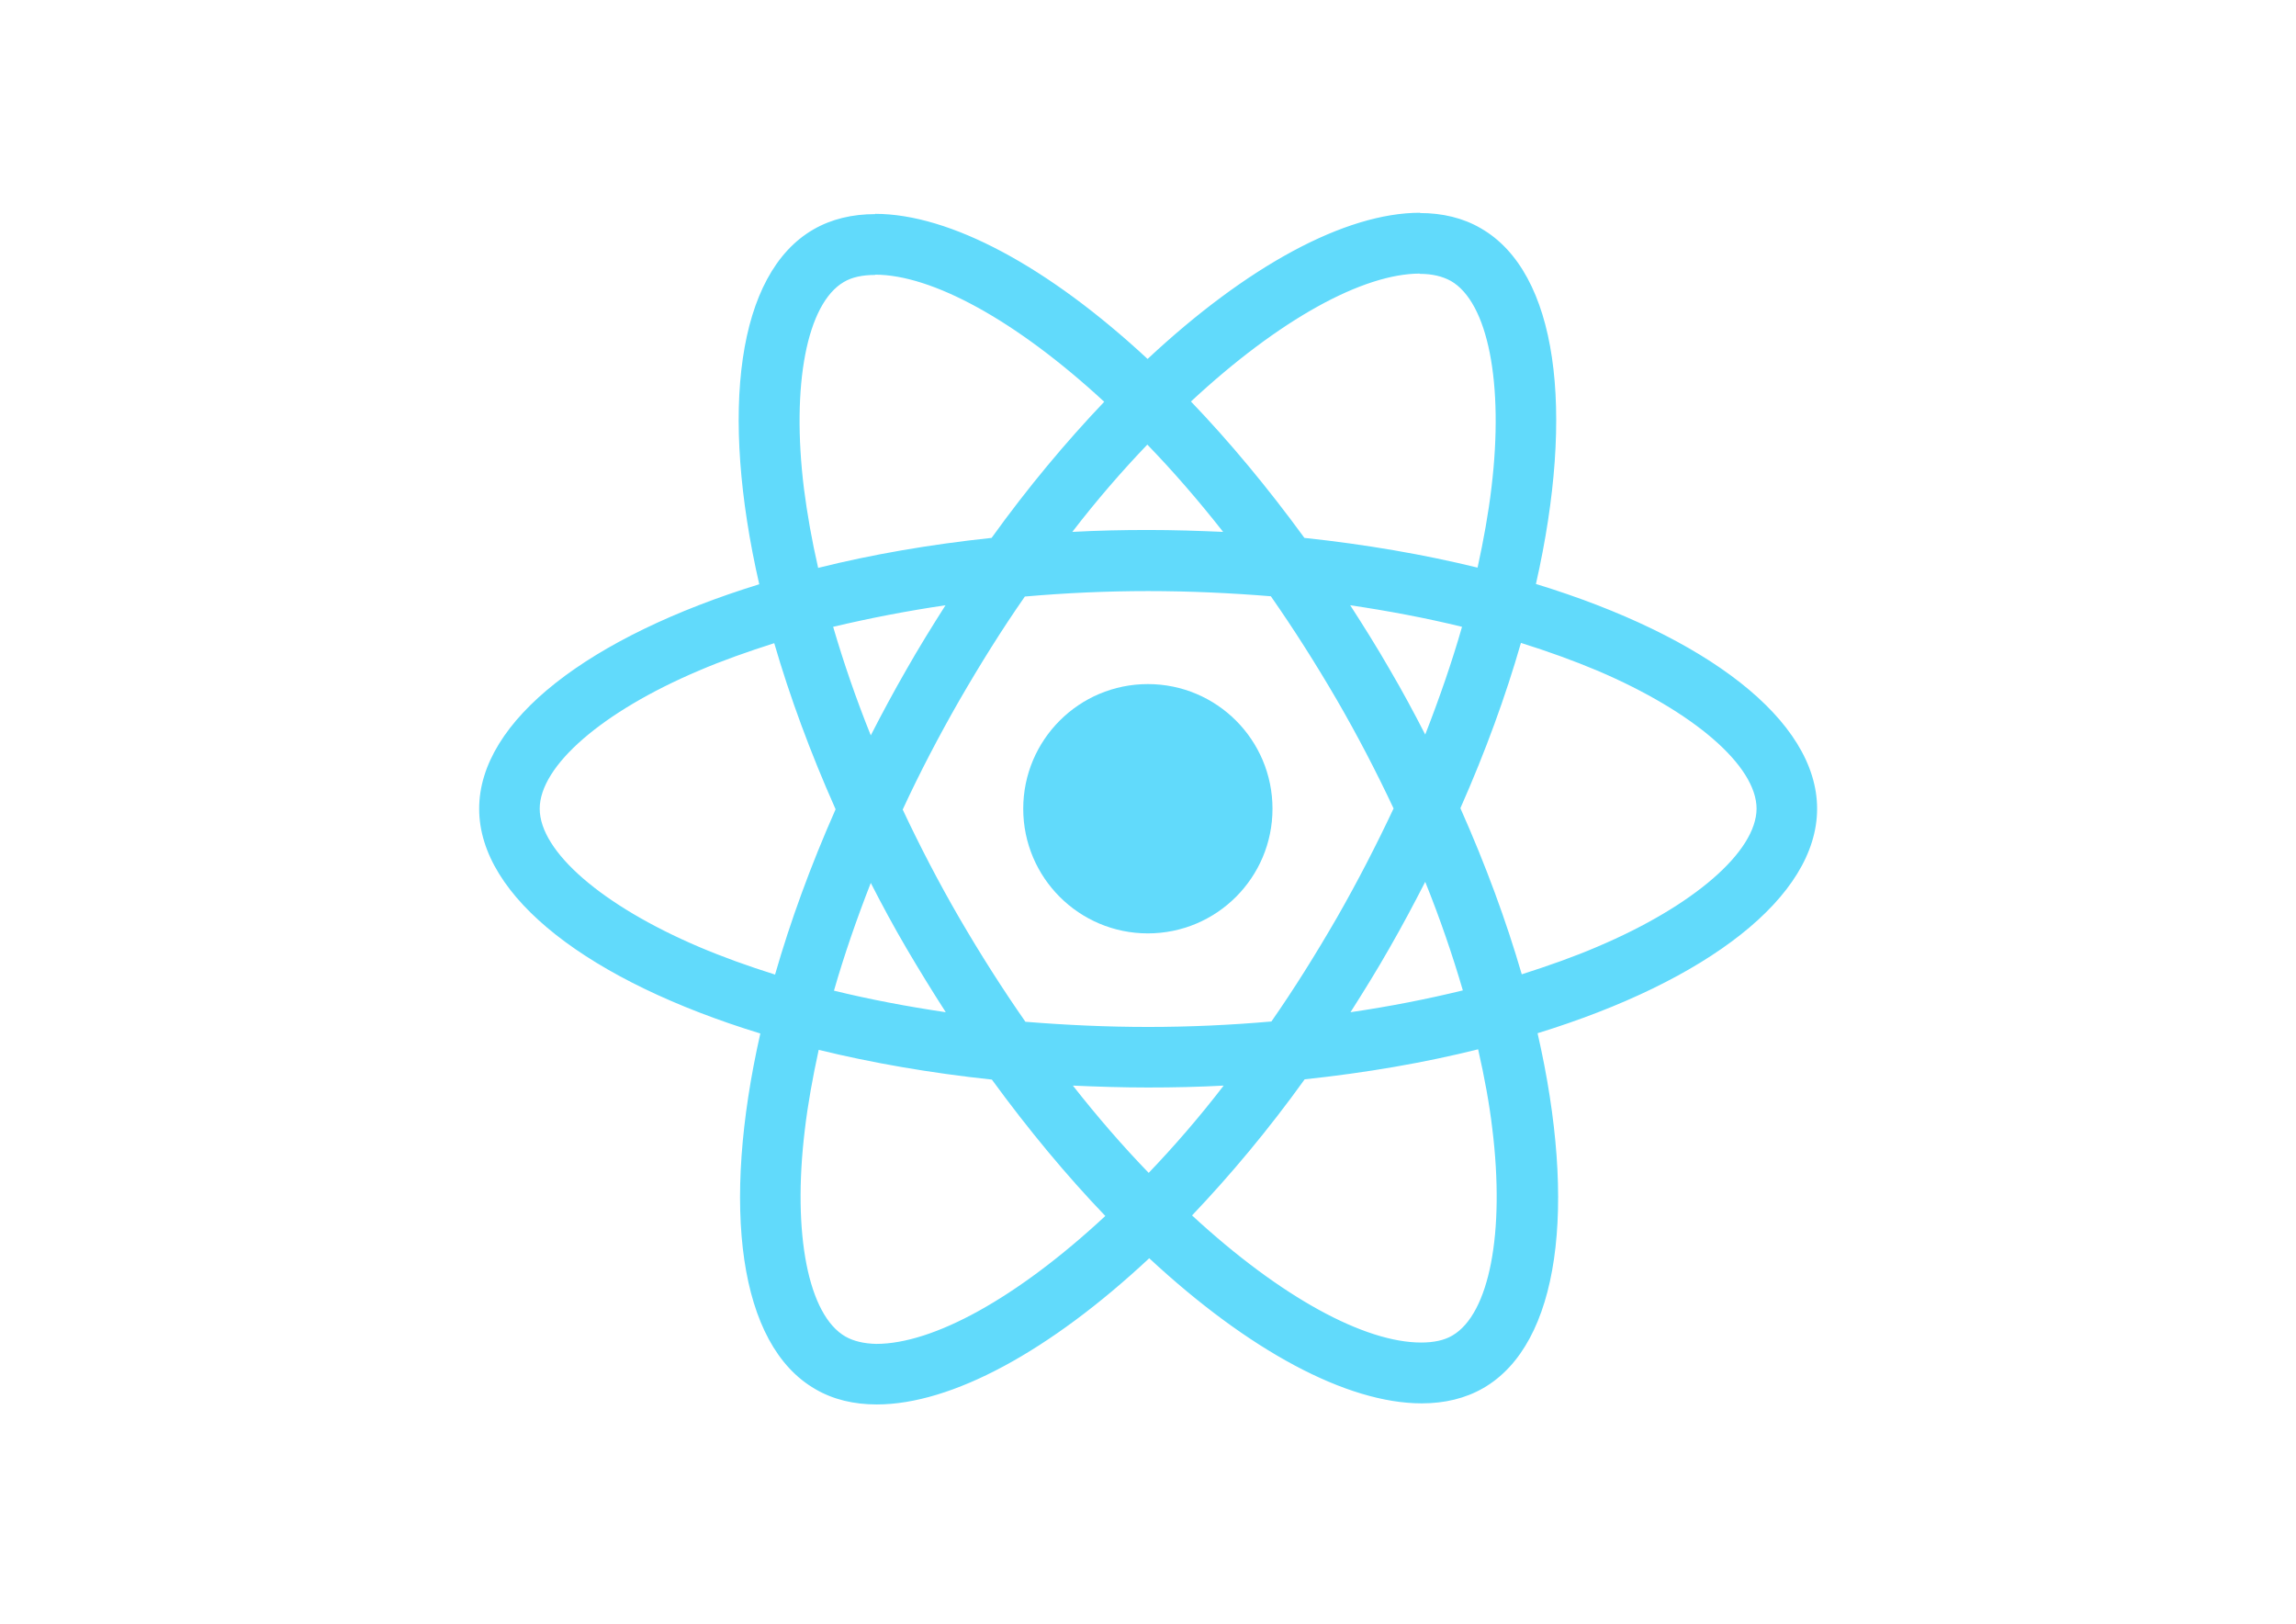
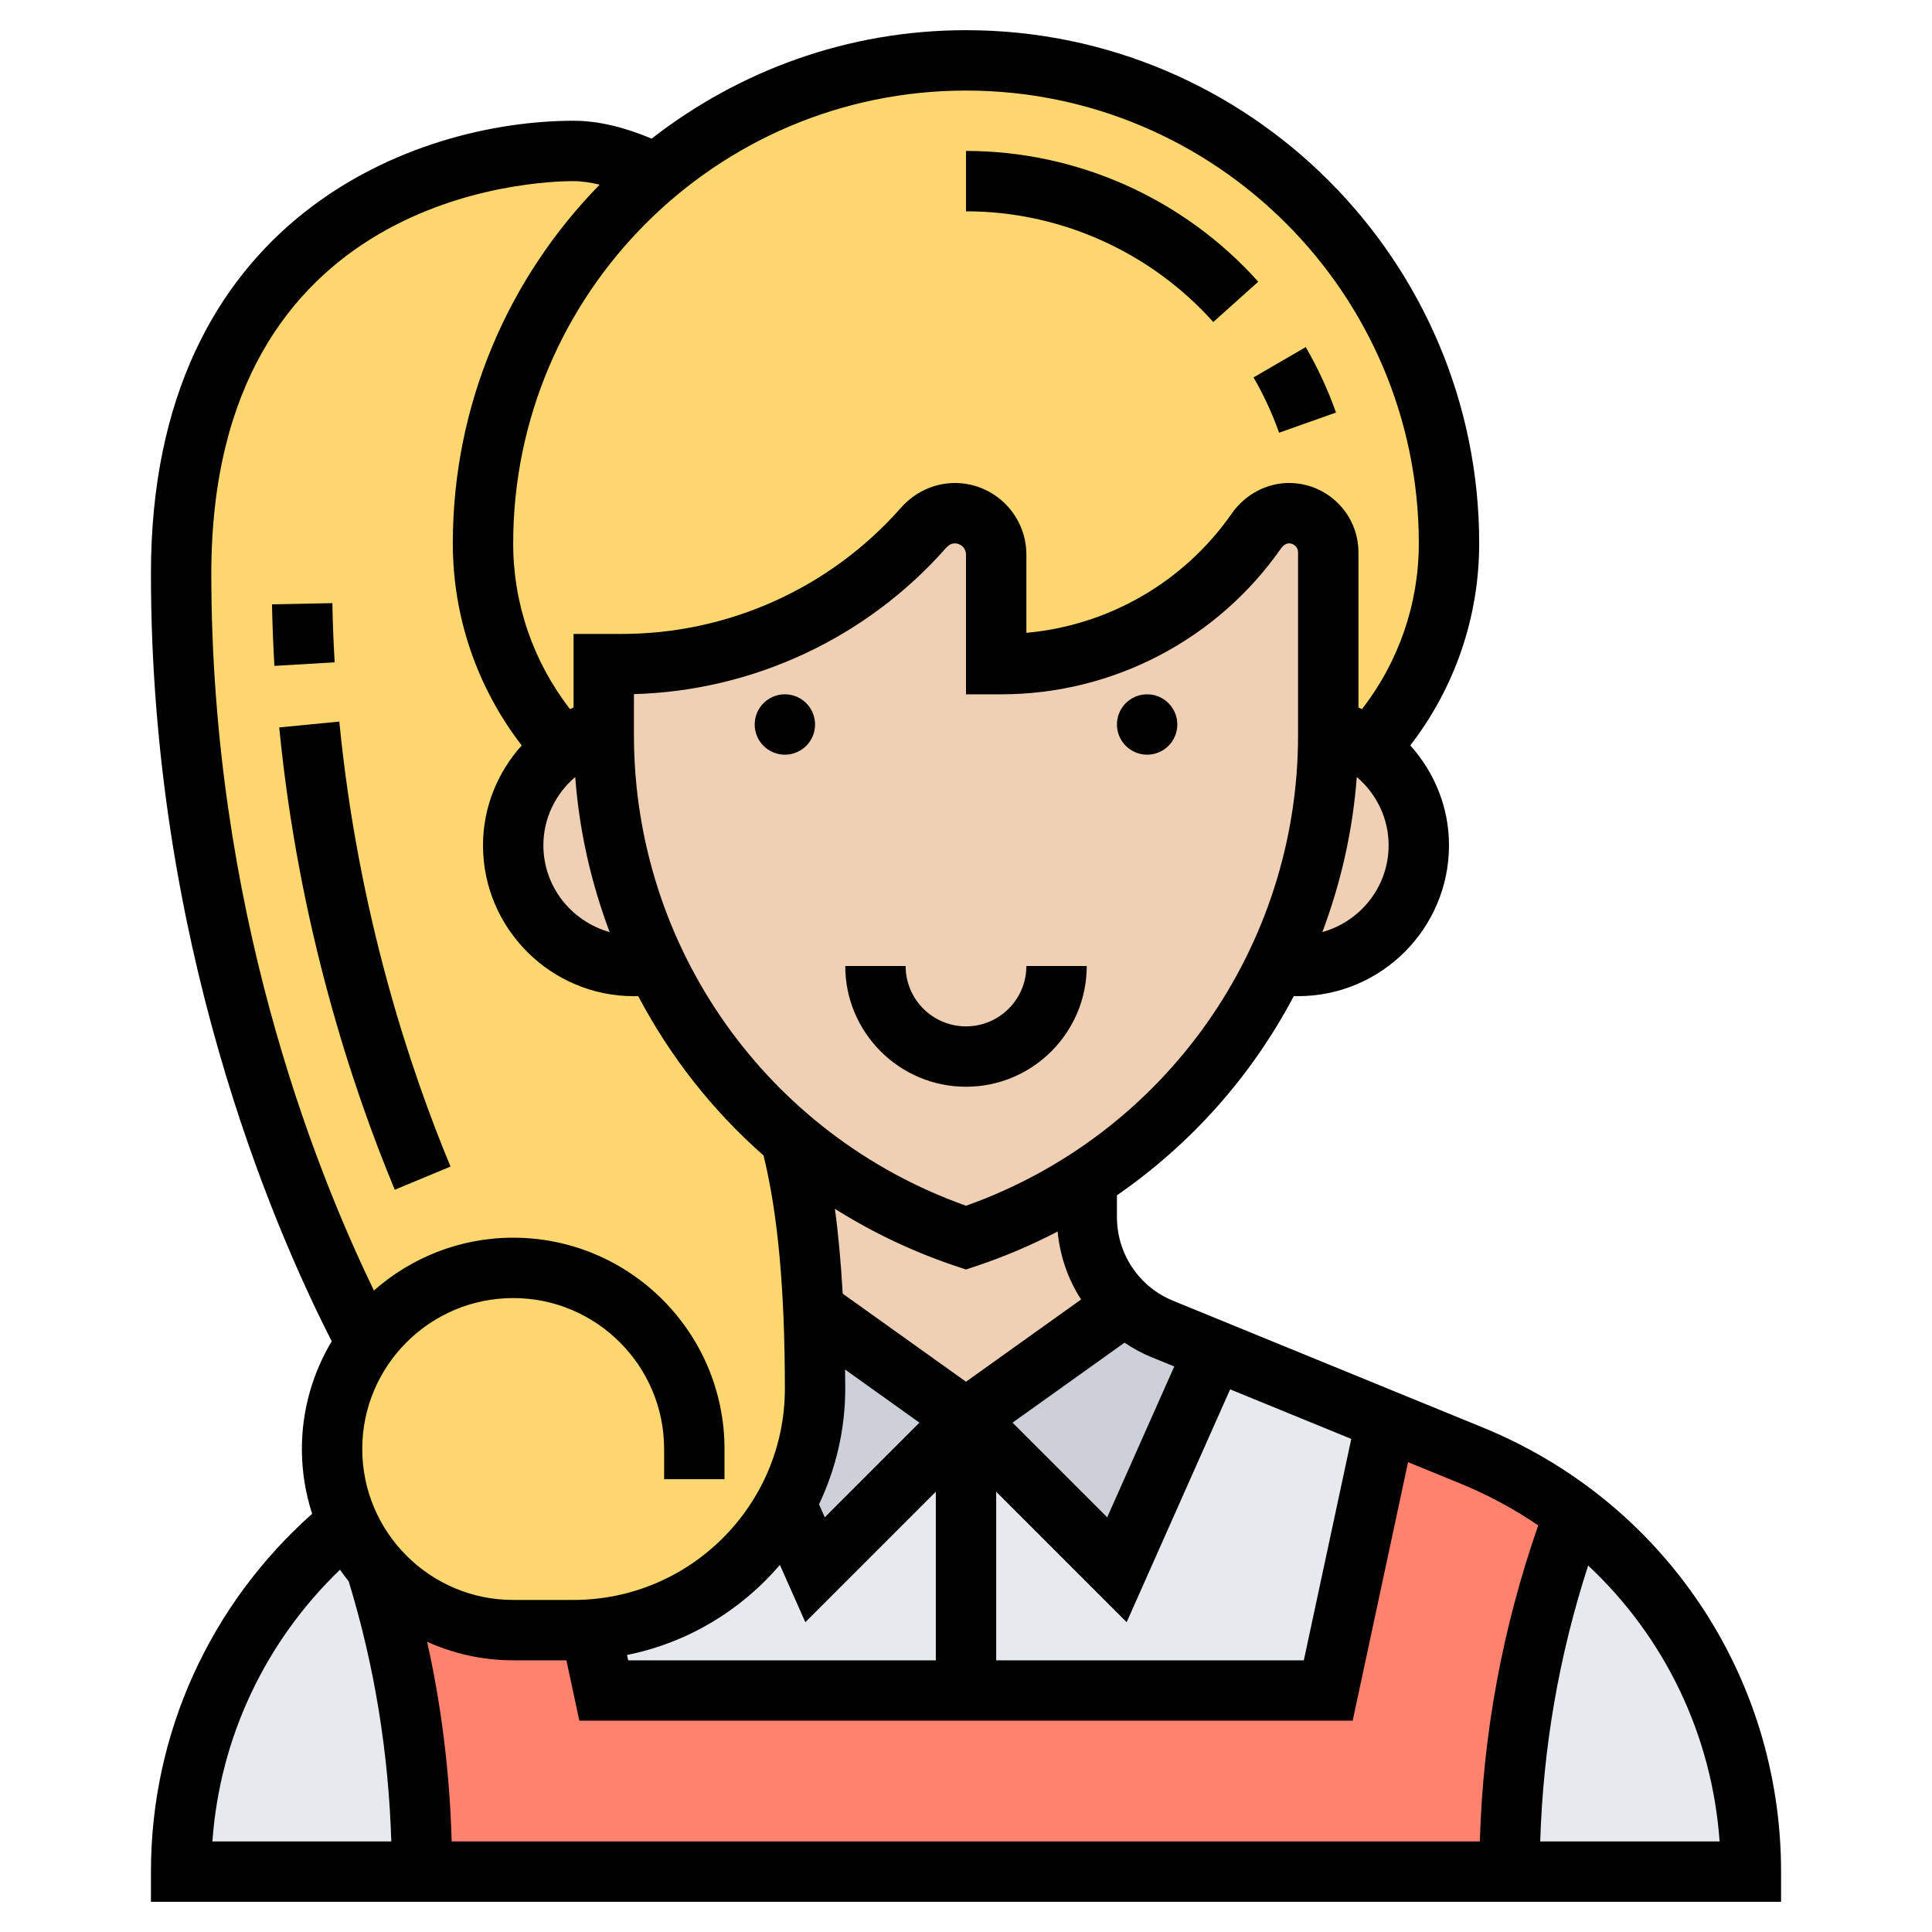
- <svg xmlns="http://www.w3.org/2000/svg" viewBox="0 0 841.9 595.3">
-   <g fill="#61DAFB">
-     <path d="M666.3 296.5c0-32.5-40.7-63.3-103.1-82.4 14.4-63.6 8-114.2-20.2-130.4-6.5-3.8-14.1-5.6-22.4-5.6v22.3c4.6 0 8.3.9 11.4 2.6 13.6 7.8 19.5 37.5 14.9 75.7-1.1 9.4-2.9 19.3-5.1 29.4-19.6-4.8-41-8.5-63.5-10.9-13.5-18.5-27.5-35.3-41.6-50 32.6-30.3 63.2-46.9 84-46.9V78c-27.5 0-63.5 19.6-99.9 53.6-36.4-33.8-72.4-53.2-99.9-53.2v22.3c20.7 0 51.4 16.5 84 46.6-14 14.7-28 31.4-41.3 49.9-22.6 2.4-44 6.1-63.6 11-2.3-10-4-19.7-5.2-29-4.7-38.2 1.1-67.9 14.6-75.8 3-1.8 6.9-2.6 11.5-2.6V78.5c-8.4 0-16 1.8-22.6 5.6-28.1 16.2-34.4 66.7-19.9 130.1-62.2 19.2-102.7 49.9-102.7 82.3 0 32.5 40.7 63.3 103.1 82.4-14.4 63.6-8 114.2 20.2 130.4 6.5 3.8 14.1 5.6 22.5 5.6 27.5 0 63.5-19.6 99.9-53.6 36.4 33.8 72.4 53.2 99.9 53.2 8.4 0 16-1.8 22.6-5.6 28.1-16.2 34.4-66.7 19.9-130.1 62-19.1 102.5-49.9 102.5-82.3zm-130.2-66.7c-3.7 12.9-8.3 26.2-13.5 39.5-4.1-8-8.4-16-13.1-24-4.6-8-9.5-15.8-14.4-23.4 14.2 2.1 27.9 4.7 41 7.9zm-45.8 106.5c-7.8 13.5-15.8 26.3-24.1 38.2-14.9 1.3-30 2-45.2 2-15.1 0-30.2-.7-45-1.9-8.3-11.9-16.4-24.6-24.2-38-7.6-13.1-14.5-26.4-20.8-39.8 6.2-13.4 13.2-26.8 20.7-39.9 7.8-13.5 15.8-26.3 24.1-38.2 14.9-1.3 30-2 45.2-2 15.1 0 30.2.7 45 1.9 8.3 11.9 16.4 24.6 24.2 38 7.6 13.1 14.5 26.4 20.8 39.8-6.3 13.4-13.2 26.8-20.7 39.9zm32.3-13c5.4 13.4 10 26.8 13.8 39.8-13.1 3.2-26.9 5.9-41.2 8 4.9-7.7 9.8-15.6 14.4-23.7 4.6-8 8.9-16.1 13-24.1zM421.2 430c-9.3-9.6-18.6-20.3-27.8-32 9 .4 18.2.7 27.5.7 9.4 0 18.7-.2 27.8-.7-9 11.7-18.3 22.4-27.5 32zm-74.4-58.9c-14.2-2.1-27.9-4.7-41-7.9 3.7-12.9 8.3-26.2 13.5-39.5 4.1 8 8.4 16 13.1 24 4.7 8 9.5 15.8 14.4 23.4zM420.7 163c9.3 9.6 18.6 20.3 27.8 32-9-.4-18.2-.7-27.5-.7-9.4 0-18.7.2-27.8.7 9-11.7 18.3-22.4 27.5-32zm-74 58.9c-4.9 7.7-9.8 15.6-14.4 23.7-4.6 8-8.9 16-13 24-5.4-13.4-10-26.8-13.8-39.8 13.1-3.1 26.9-5.8 41.2-7.9zm-90.5 125.2c-35.4-15.1-58.3-34.9-58.3-50.6 0-15.7 22.9-35.6 58.3-50.6 8.6-3.7 18-7 27.7-10.1 5.7 19.6 13.2 40 22.5 60.9-9.2 20.8-16.6 41.1-22.2 60.6-9.9-3.1-19.3-6.5-28-10.2zM310 490c-13.6-7.8-19.5-37.5-14.9-75.7 1.1-9.4 2.9-19.3 5.1-29.4 19.6 4.8 41 8.5 63.5 10.9 13.5 18.5 27.5 35.3 41.6 50-32.6 30.3-63.2 46.9-84 46.9-4.5-.1-8.3-1-11.3-2.7zm237.2-76.2c4.7 38.2-1.1 67.9-14.6 75.8-3 1.8-6.9 2.6-11.5 2.6-20.7 0-51.4-16.5-84-46.6 14-14.7 28-31.4 41.3-49.9 22.6-2.4 44-6.1 63.6-11 2.3 10.1 4.1 19.8 5.2 29.1zm38.5-66.7c-8.6 3.7-18 7-27.7 10.1-5.7-19.6-13.2-40-22.5-60.9 9.2-20.8 16.6-41.1 22.2-60.6 9.9 3.1 19.3 6.5 28.1 10.2 35.4 15.1 58.3 34.9 58.3 50.6-.1 15.7-23 35.6-58.4 50.6zM320.8 78.4z" />
-     <circle cx="420.9" cy="296.5" r="45.7" />
-     <path d="M520.5 78.1z" />
+ <svg xmlns="http://www.w3.org/2000/svg" id="Layer_35" enable-background="new 0 0 64 64" viewBox="0 0 64 64">
+   <path d="m14 62h-8c0-4.57 2.08-8.79 5.51-11.57.24.55.56 1.05.95 1.49 1.02 3.26 1.54 6.65 1.54 10.08z" fill="#e6e9ed" />
+   <path d="m58 62h-8c0-4.05.73-8.05 2.14-11.83 1.31.98 2.43 2.18 3.33 3.53 1.61 2.4 2.53 5.28 2.53 8.3z" fill="#e6e9ed" />
+   <path d="m52.14 50.17c-1.41 3.78-2.14 7.78-2.14 11.83h-36c0-3.43-.52-6.82-1.54-10.08 1.1 1.27 2.73 2.08 4.54 2.08h2c.19 0 .38-.01.57-.02l.43 2.02h12 12l1.92-8.94 2.82 1.15c1.23.51 2.37 1.16 3.4 1.96z" fill="#ff826e" />
+   <path d="m32 47-5 5-.97-2.18c.62-1.13.97-2.43.97-3.82 0-.94-.02-1.81-.06-2.61z" fill="#ccd1d9" />
+   <path d="m40.23 44.73-3.23 7.27-5-5 5.28-3.77c.35.34.76.6 1.21.79z" fill="#ccd1d9" />
+   <path d="m32 47v9h-12l-.43-2.02c1.98-.14 3.77-1.01 5.09-2.32.54-.54 1-1.16 1.37-1.84l.97 2.18z" fill="#e6e9ed" />
+   <path d="m45.92 47.06-1.92 8.94h-12v-9l5 5 3.23-7.27z" fill="#e6e9ed" />
+   <path d="m48 18c0 2.62-1.01 4.99-2.66 6.77-.4-.29-.85-.5-1.34-.63v-5.84c0-.72-.58-1.3-1.3-1.3-.44 0-.83.23-1.08.59-1.92 2.75-5.07 4.41-8.45 4.41h-.17v-3.63c0-.76-.61-1.37-1.37-1.37-.4 0-.77.18-1.04.48-2.52 2.87-6.16 4.52-9.99 4.52h-.6v2.14c-.49.13-.94.34-1.34.63-.82-.89-1.49-1.93-1.95-3.07s-.71-2.39-.71-3.7c0-4.92 2.22-9.33 5.72-12.26 2.78-2.34 6.36-3.74 10.28-3.74 4.42 0 8.42 1.79 11.32 4.68 2.89 2.9 4.68 6.9 4.68 11.32z" fill="#fcd770" />
+   <g fill="#f0d0b4">
+     <path d="m45.34 24.77c1.01.73 1.66 1.9 1.66 3.23 0 2.21-1.79 4-4 4h-.76c1.14-2.34 1.76-4.94 1.76-7.65v-.21c.49.13.94.34 1.34.63z" />
+     <path d="m42.24 32c-1.38 2.86-3.53 5.32-6.24 7.07-1.23.8-2.57 1.45-4 1.93-2.17-.73-4.13-1.85-5.81-3.27-1.86-1.59-3.37-3.54-4.43-5.73-1.14-2.34-1.76-4.94-1.76-7.65v-.21-2.14h.6c3.83 0 7.47-1.65 9.99-4.52.27-.3.64-.48 1.04-.48.76 0 1.37.61 1.37 1.37v3.63h.17c3.38 0 6.53-1.66 8.45-4.41.25-.36.64-.59 1.08-.59.72 0 1.3.58 1.3 1.3v5.84.21c0 2.71-.62 5.31-1.76 7.65z" />
+     <path d="m37.28 43.23-5.28 3.77-5.06-3.61c-.1-2.45-.37-4.27-.75-5.66 1.68 1.42 3.64 2.54 5.81 3.27 1.43-.48 2.77-1.13 4-1.93v1.24c0 1.14.48 2.19 1.28 2.92z" />
  </g>
+   <path d="m12.14 44.48c-1.87-3.53-6.14-12.98-6.14-25.48 0-11 8-14 13-14 .88 0 1.81.29 2.72.74-3.5 2.93-5.72 7.34-5.72 12.26 0 1.31.25 2.56.71 3.7s1.13 2.18 1.95 3.07c-1.01.73-1.66 1.9-1.66 3.23 0 2.21 1.79 4 4 4h.76c1.06 2.19 2.57 4.14 4.43 5.73.38 1.39.65 3.21.75 5.66.04.8.06 1.67.06 2.61 0 1.39-.35 2.69-.97 3.82-.37.68-.83 1.3-1.37 1.84-1.32 1.31-3.11 2.18-5.09 2.32-.19.01-.38.02-.57.02h-2c-1.81 0-3.44-.81-4.54-2.08-.39-.44-.71-.94-.95-1.49-.33-.74-.51-1.56-.51-2.43 0-1.32.42-2.53 1.14-3.52z" fill="#fcd770" />
+   <path d="m21.76 32h-.76c-2.21 0-4-1.79-4-4 0-1.33.65-2.5 1.66-3.23.4-.29.85-.5 1.34-.63v.21c0 2.71.62 5.31 1.76 7.65z" fill="#f0d0b4" />
+   <circle cx="26" cy="24" r="1" />
+   <circle cx="38" cy="24" r="1" />
+   <path d="m32 34c-1.103 0-2-.897-2-2h-2c0 2.206 1.794 4 4 4s4-1.794 4-4h-2c0 1.103-.897 2-2 2z" />
+   <path d="m40.192 10.667 1.489-1.335c-2.467-2.753-5.996-4.332-9.681-4.332v2c3.118 0 6.103 1.337 8.192 3.667z" />
+   <path d="m42.372 14.334 1.885-.668c-.266-.75-.603-1.479-1.003-2.168l-1.729 1.004c.337.582.622 1.199.847 1.832z" />
+   <path d="m13.077 39.412 1.847-.768c-1.338-3.218-3.064-8.388-3.684-14.741l-1.99.194c.643 6.599 2.436 11.97 3.827 15.315z" />
+   <path d="m11.01 19.98-2 .039c.014.69.041 1.37.08 2.039l1.996-.117c-.038-.643-.064-1.296-.076-1.961z" />
+   <path d="m49.123 47.289-10.259-4.198c-1.133-.463-1.864-1.553-1.864-2.777v-.718c2.469-1.706 4.474-3.972 5.857-6.597h.143c2.757 0 5-2.243 5-5 0-1.258-.485-2.417-1.282-3.307 1.477-1.915 2.282-4.255 2.282-6.692 0-9.374-7.626-17-17-17-3.925 0-7.533 1.35-10.413 3.592-.918-.386-1.787-.592-2.587-.592-5.2 0-14 3.159-14 15 0 12.18 3.994 21.522 5.989 25.431-.624 1.046-.989 2.264-.989 3.569 0 .749.121 1.469.34 2.146-3.391 3.017-5.34 7.286-5.34 11.854v1h54v-1c0-6.482-3.877-12.257-9.877-14.711zm1.833 3.242c-1.182 3.39-1.832 6.903-1.934 10.469h-34.06c-.064-2.226-.326-4.439-.814-6.614.872.391 1.836.614 2.852.614h1.763l.429 2h25.617l1.835-8.565 1.722.705c.924.377 1.79.845 2.59 1.391zm-22.962-5.164 2.464 1.76-3.136 3.136-.191-.43c.551-1.165.869-2.461.869-3.833 0-.217-.004-.422-.006-.633zm-2.159 6.473.843 1.897 4.322-4.322v5.585h-10.191l-.038-.177c2.011-.403 3.778-1.481 5.064-2.983zm7.165-2.425 4.322 4.322 3.428-7.713 4.013 1.642-1.572 7.334h-10.191zm5.899-4.149-2.221 4.997-3.136-3.136 3.709-2.649c.269.177.55.339.856.464zm-3.086-2.219-3.813 2.724-4.085-2.918c-.057-1.015-.141-1.953-.258-2.809 1.241.781 2.589 1.425 4.027 1.905l.316.105.316-.105c.947-.316 1.855-.702 2.719-1.153.079.817.345 1.587.778 2.251zm-3.813-3.105c-6.594-2.345-11-8.568-11-15.591v-1.357c3.964-.111 7.715-1.865 10.345-4.85.047-.054.147-.144.286-.144.203 0 .369.166.369.369v4.631h1.169c3.693 0 7.158-1.809 9.27-4.838.034-.049.127-.162.264-.162.164 0 .297.133.297.297v6.054c0 7.023-4.406 13.247-11 15.591zm-12.945-14.203c.133 1.787.529 3.51 1.14 5.138-1.262-.355-2.195-1.503-2.195-2.877 0-.893.405-1.707 1.055-2.261zm24.75 5.138c.611-1.628 1.007-3.351 1.14-5.138.65.554 1.055 1.368 1.055 2.261 0 1.374-.933 2.522-2.195 2.877zm3.195-12.877c0 2-.665 3.921-1.883 5.491-.039-.018-.077-.038-.117-.056v-5.138c0-1.266-1.031-2.297-2.297-2.297-.749 0-1.461.381-1.905 1.019-1.578 2.264-4.076 3.7-6.798 3.944v-2.594c0-1.306-1.063-2.369-2.369-2.369-.676 0-1.328.3-1.788.823-2.338 2.655-5.708 4.177-9.246 4.177h-1.597v2.436c-.04.017-.078.037-.117.055-1.218-1.569-1.883-3.49-1.883-5.491 0-8.271 6.729-15 15-15s15 6.729 15 15zm-28-12c.269 0 .56.045.865.117-3.005 3.068-4.865 7.26-4.865 11.883 0 2.437.805 4.778 2.282 6.692-.797.891-1.282 2.05-1.282 3.308 0 2.757 2.243 5 5 5h.143c1.05 1.992 2.453 3.783 4.15 5.276.474 1.922.707 4.449.707 7.724 0 3.86-3.14 7-7 7h-2c-2.757 0-5-2.243-5-5s2.243-5 5-5 5 2.243 5 5v1h2v-1c0-3.86-3.14-7-7-7-1.768 0-3.38.664-4.613 1.749-2.007-4.135-5.387-12.731-5.387-23.749 0-12.635 10.772-13 12-13zm-7.737 45.999c.092.132.188.261.288.385.859 2.805 1.322 5.698 1.411 8.616h-5.926c.244-3.434 1.749-6.619 4.227-9.001zm39.759 9.001c.095-3.106.623-6.17 1.588-9.139 2.518 2.354 4.103 5.592 4.354 9.139z" />
</svg>
